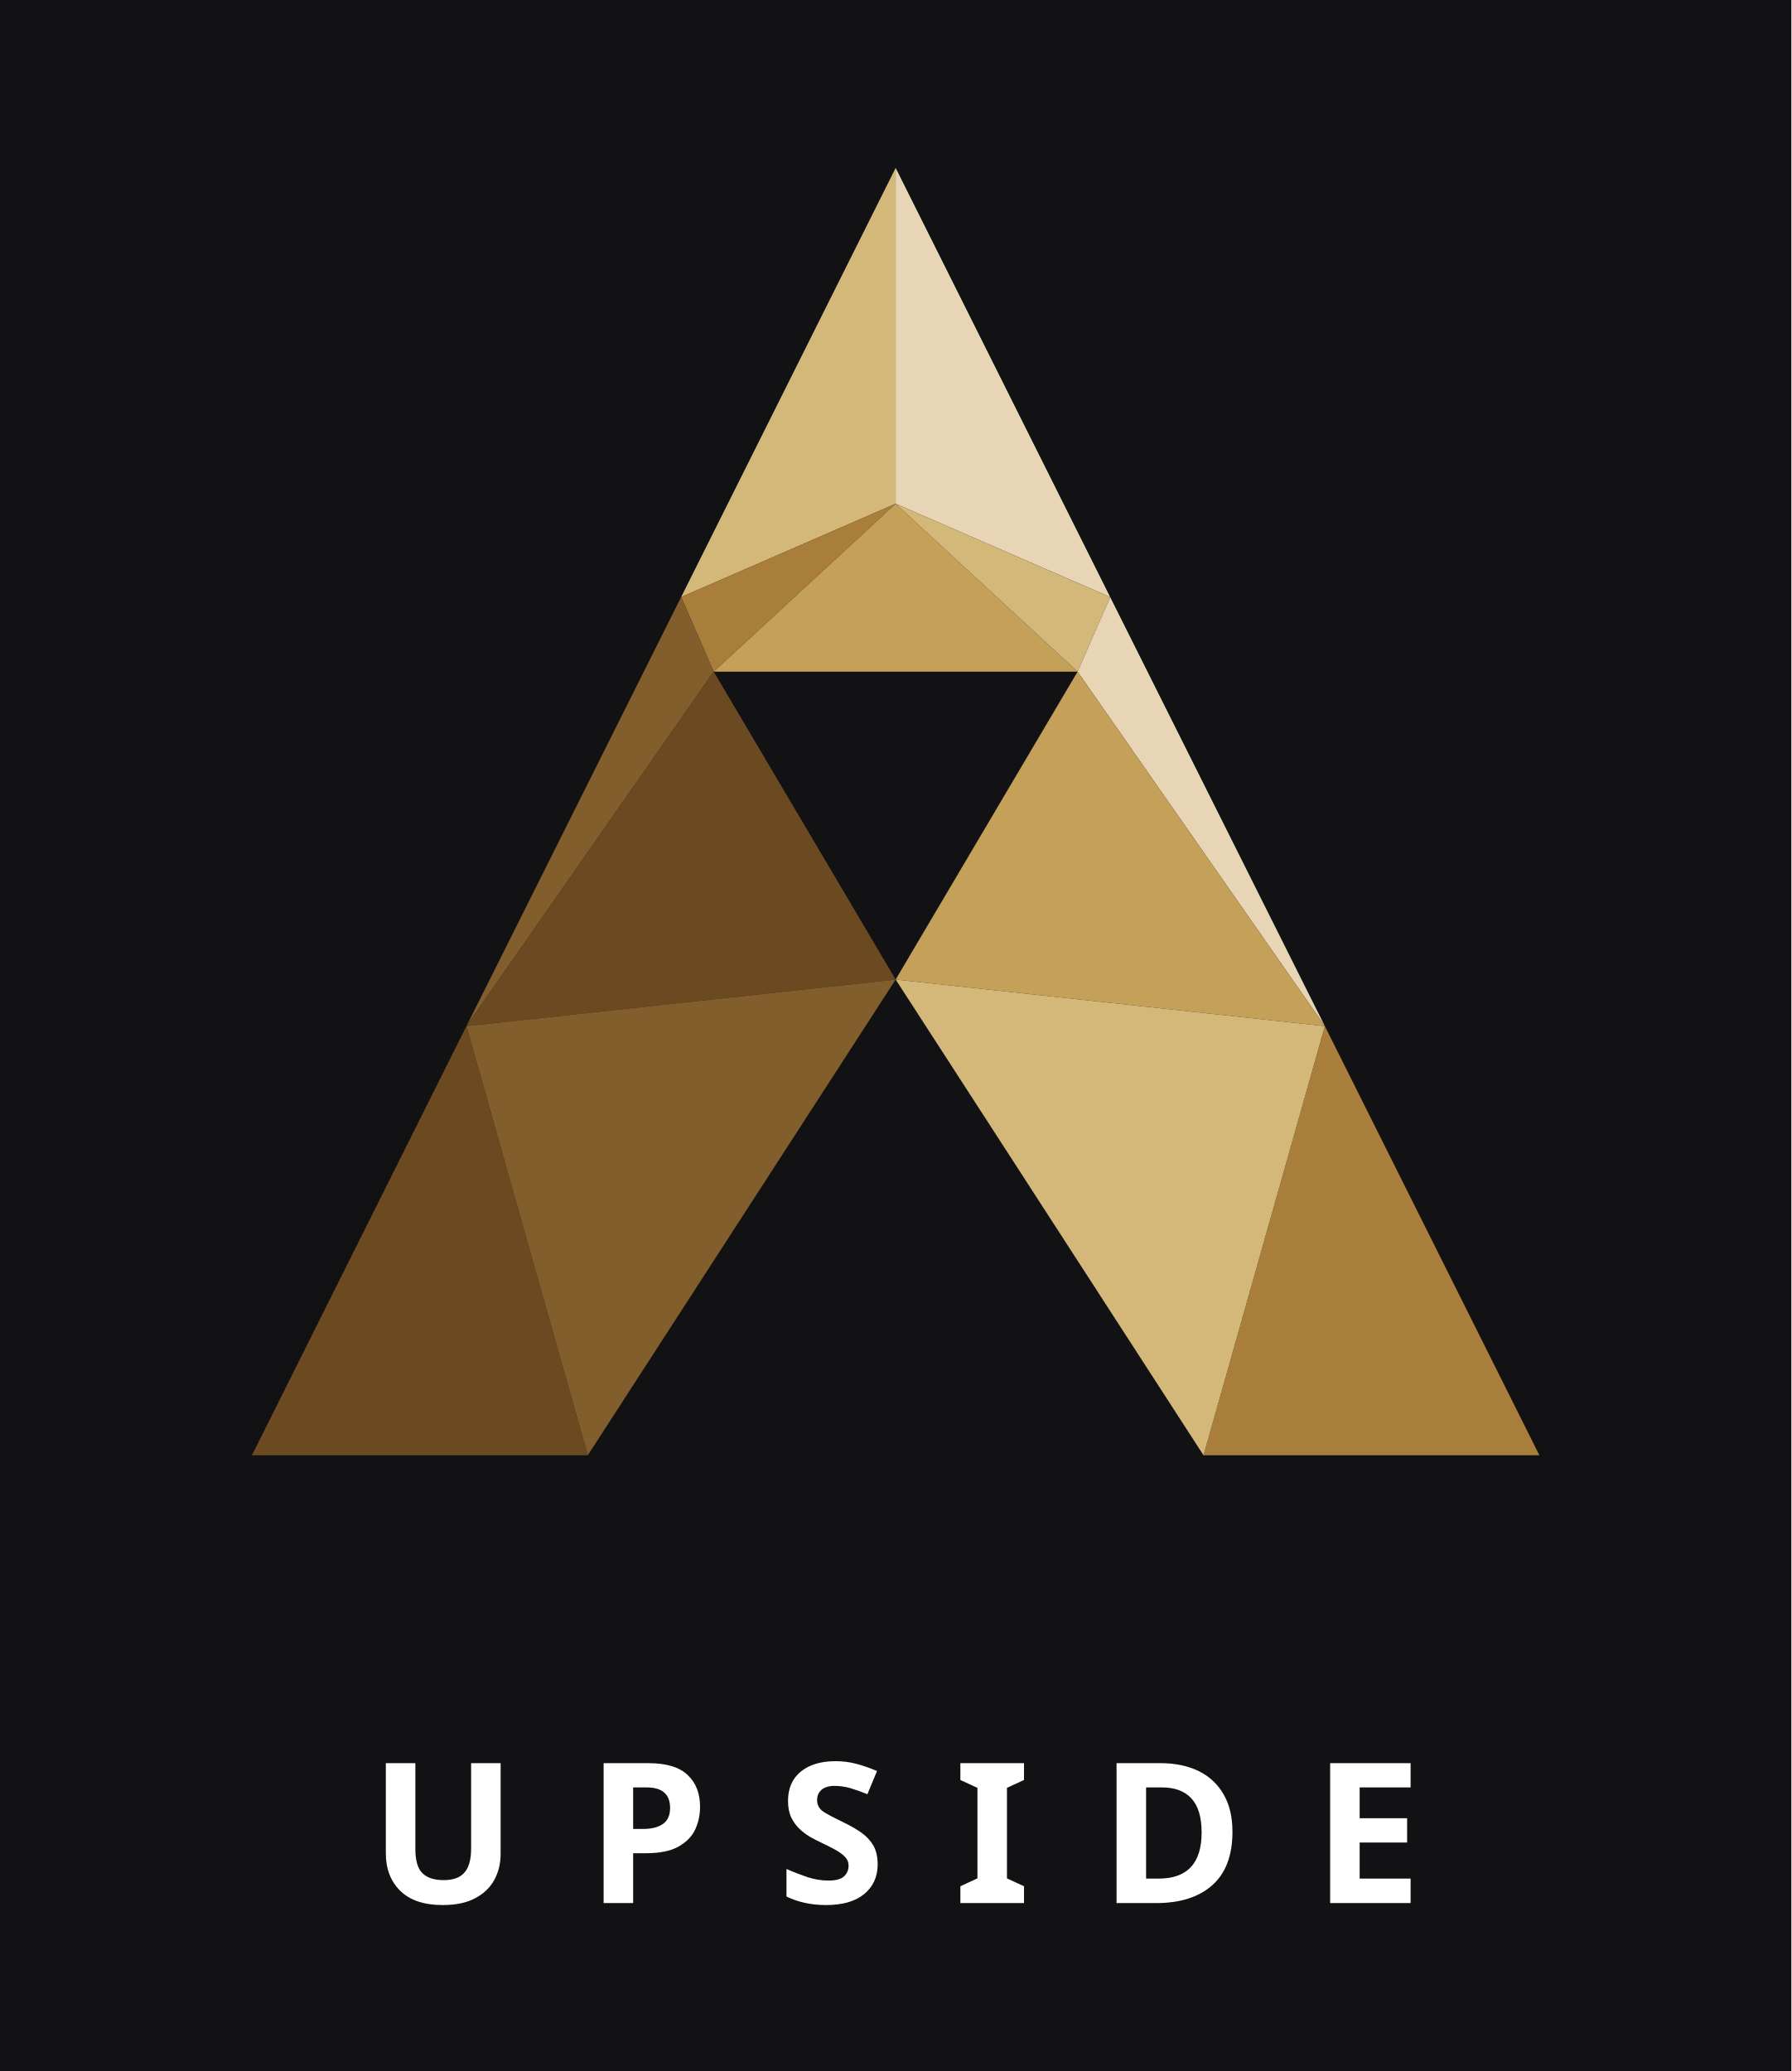
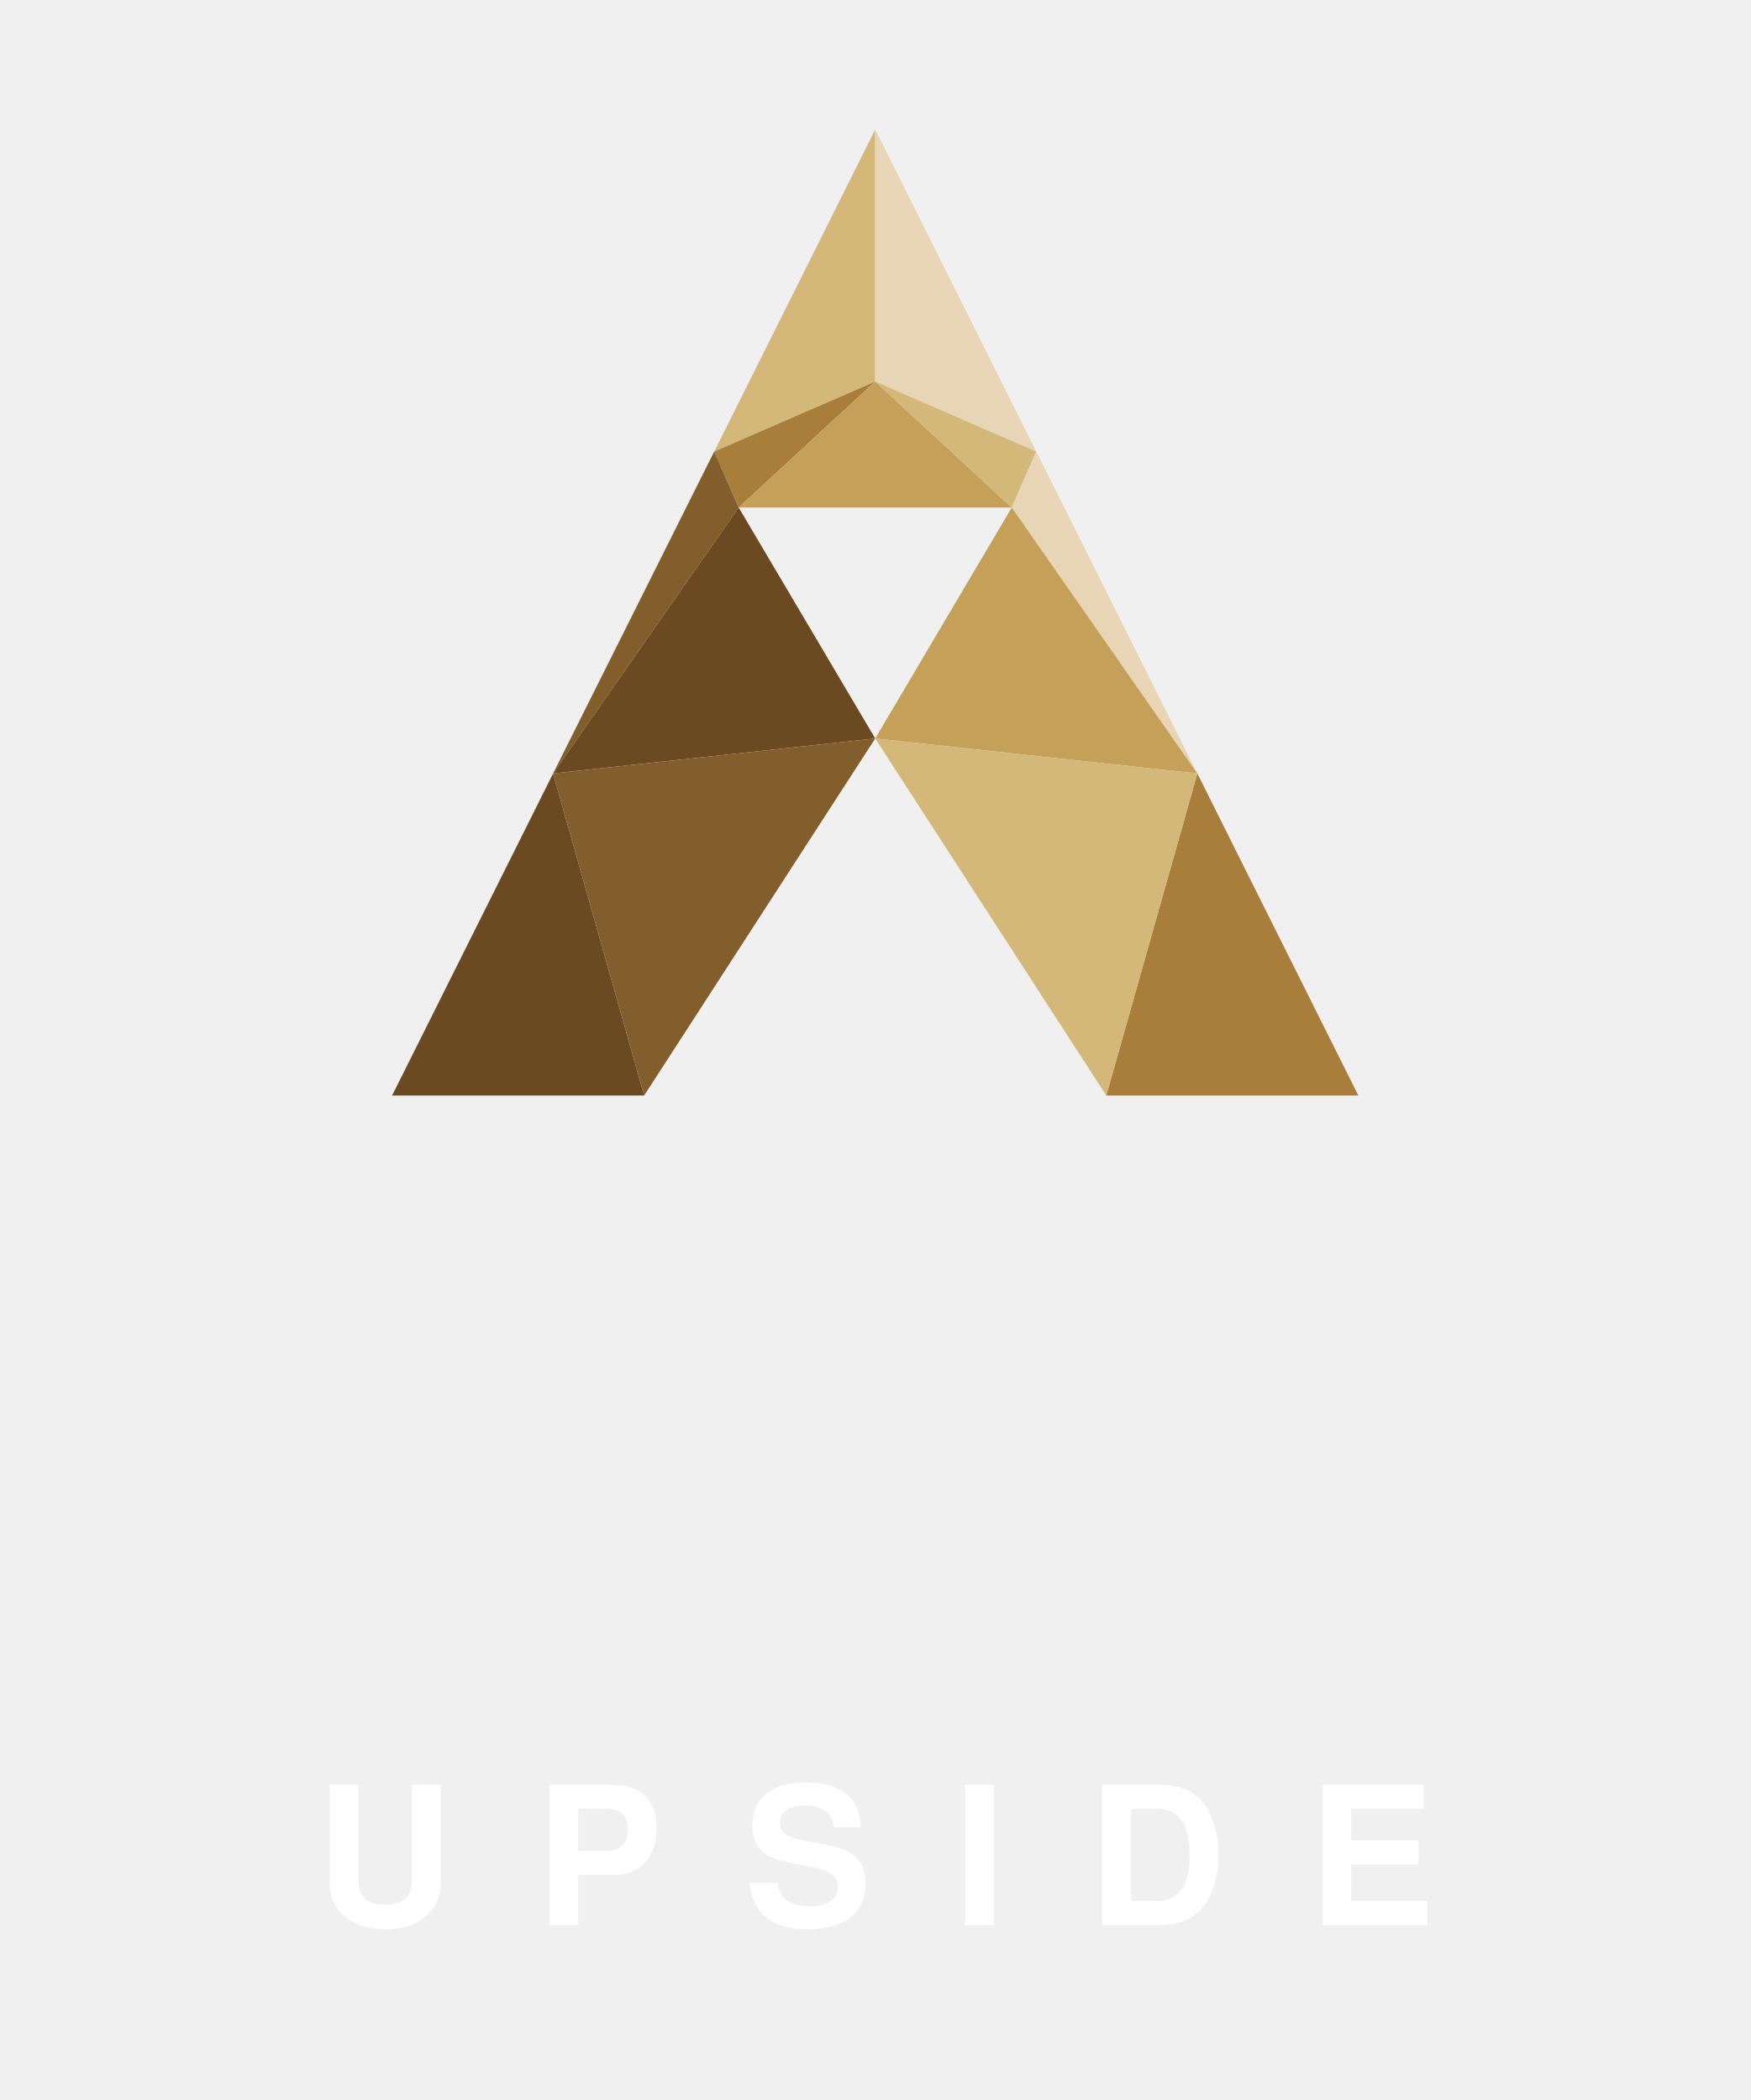
- <svg xmlns="http://www.w3.org/2000/svg" viewBox="0 0 128 148" role="img" aria-label="Upside">
-   <rect width="128" height="148" fill="#121214" />
-   <g transform="translate(14, 8)">
+ <svg xmlns="http://www.w3.org/2000/svg" viewBox="0 0 200 240" role="img" aria-label="Upside">
+   <g transform="translate(40, 10) scale(1.2)">
    <polygon points="50.00,4.00 34.67,34.67 50.00,28.00" fill="#D4B87A" />
    <polygon points="50.00,4.00 50.00,28.00 65.33,34.67" fill="#E8D5B5" />
    <polygon points="34.67,34.67 37.00,40.00 50.00,28.00" fill="#A87E3A" />
    <polygon points="50.00,28.00 37.00,40.00 63.00,40.00" fill="#C5A059" />
    <polygon points="50.00,28.00 63.00,40.00 65.33,34.67" fill="#D4B87A" />
    <polygon points="34.67,34.67 19.33,65.33 37.00,40.00" fill="#825E2D" />
    <polygon points="37.00,40.00 19.33,65.33 50.00,62.00" fill="#6B4A22" />
    <polygon points="65.33,34.67 63.00,40.00 80.67,65.33" fill="#E8D5B5" />
    <polygon points="63.00,40.00 50.00,62.00 80.67,65.33" fill="#C5A059" />
    <polygon points="19.33,65.33 4.00,96.00 28.00,96.00" fill="#6B4A22" />
    <polygon points="19.33,65.33 28.00,96.00 50.00,62.00" fill="#825E2D" />
    <polygon points="80.67,65.33 72.00,96.00 96.00,96.00" fill="#A87E3A" />
    <polygon points="80.67,65.33 50.00,62.00 72.00,96.00" fill="#D4B87A" />
  </g>
-   <text x="64" y="136" text-anchor="middle" fill="#FFFFFF" font-family="ui-sans-serif, system-ui, sans-serif" font-size="14" font-weight="600" letter-spacing="0.35em">UPSIDE</text>
+   <text x="100" y="220" text-anchor="middle" fill="#FFFFFF" font-family="ui-sans-serif, system-ui, -apple-system, Segoe UI, Helvetica, Arial, sans-serif" font-size="22" font-weight="600" letter-spacing="0.42em">UPSIDE</text>
</svg>
